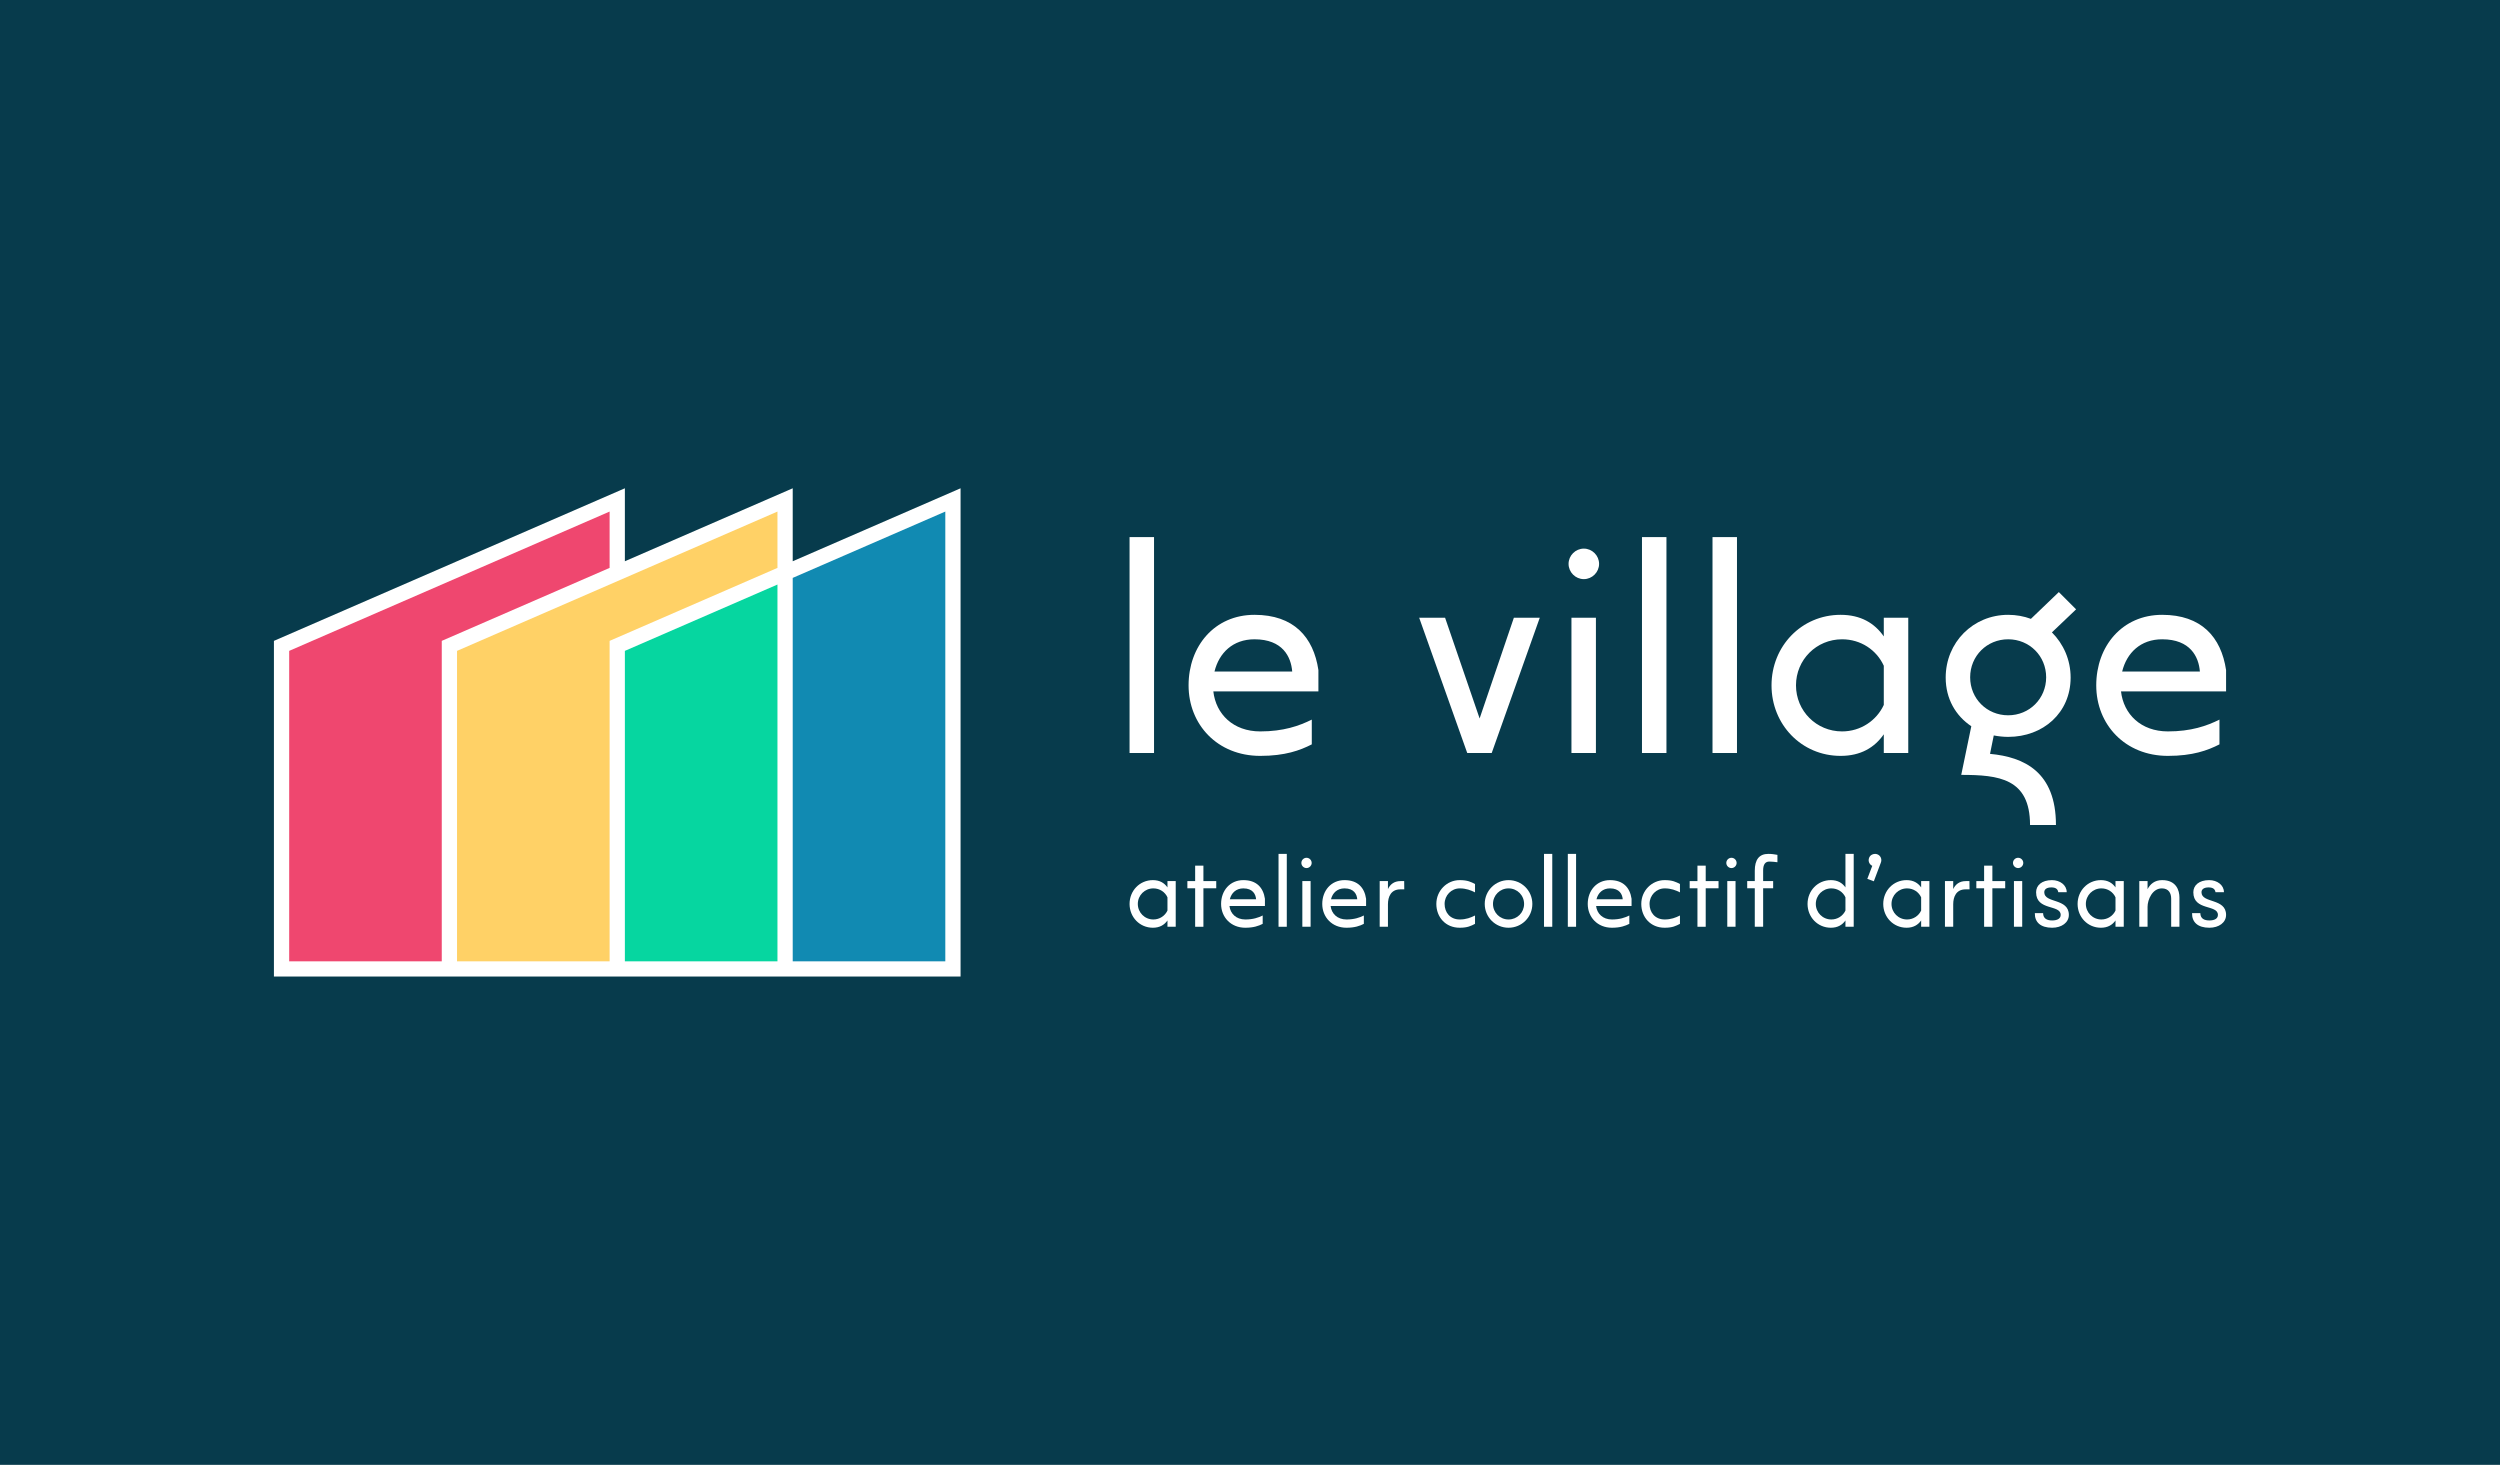
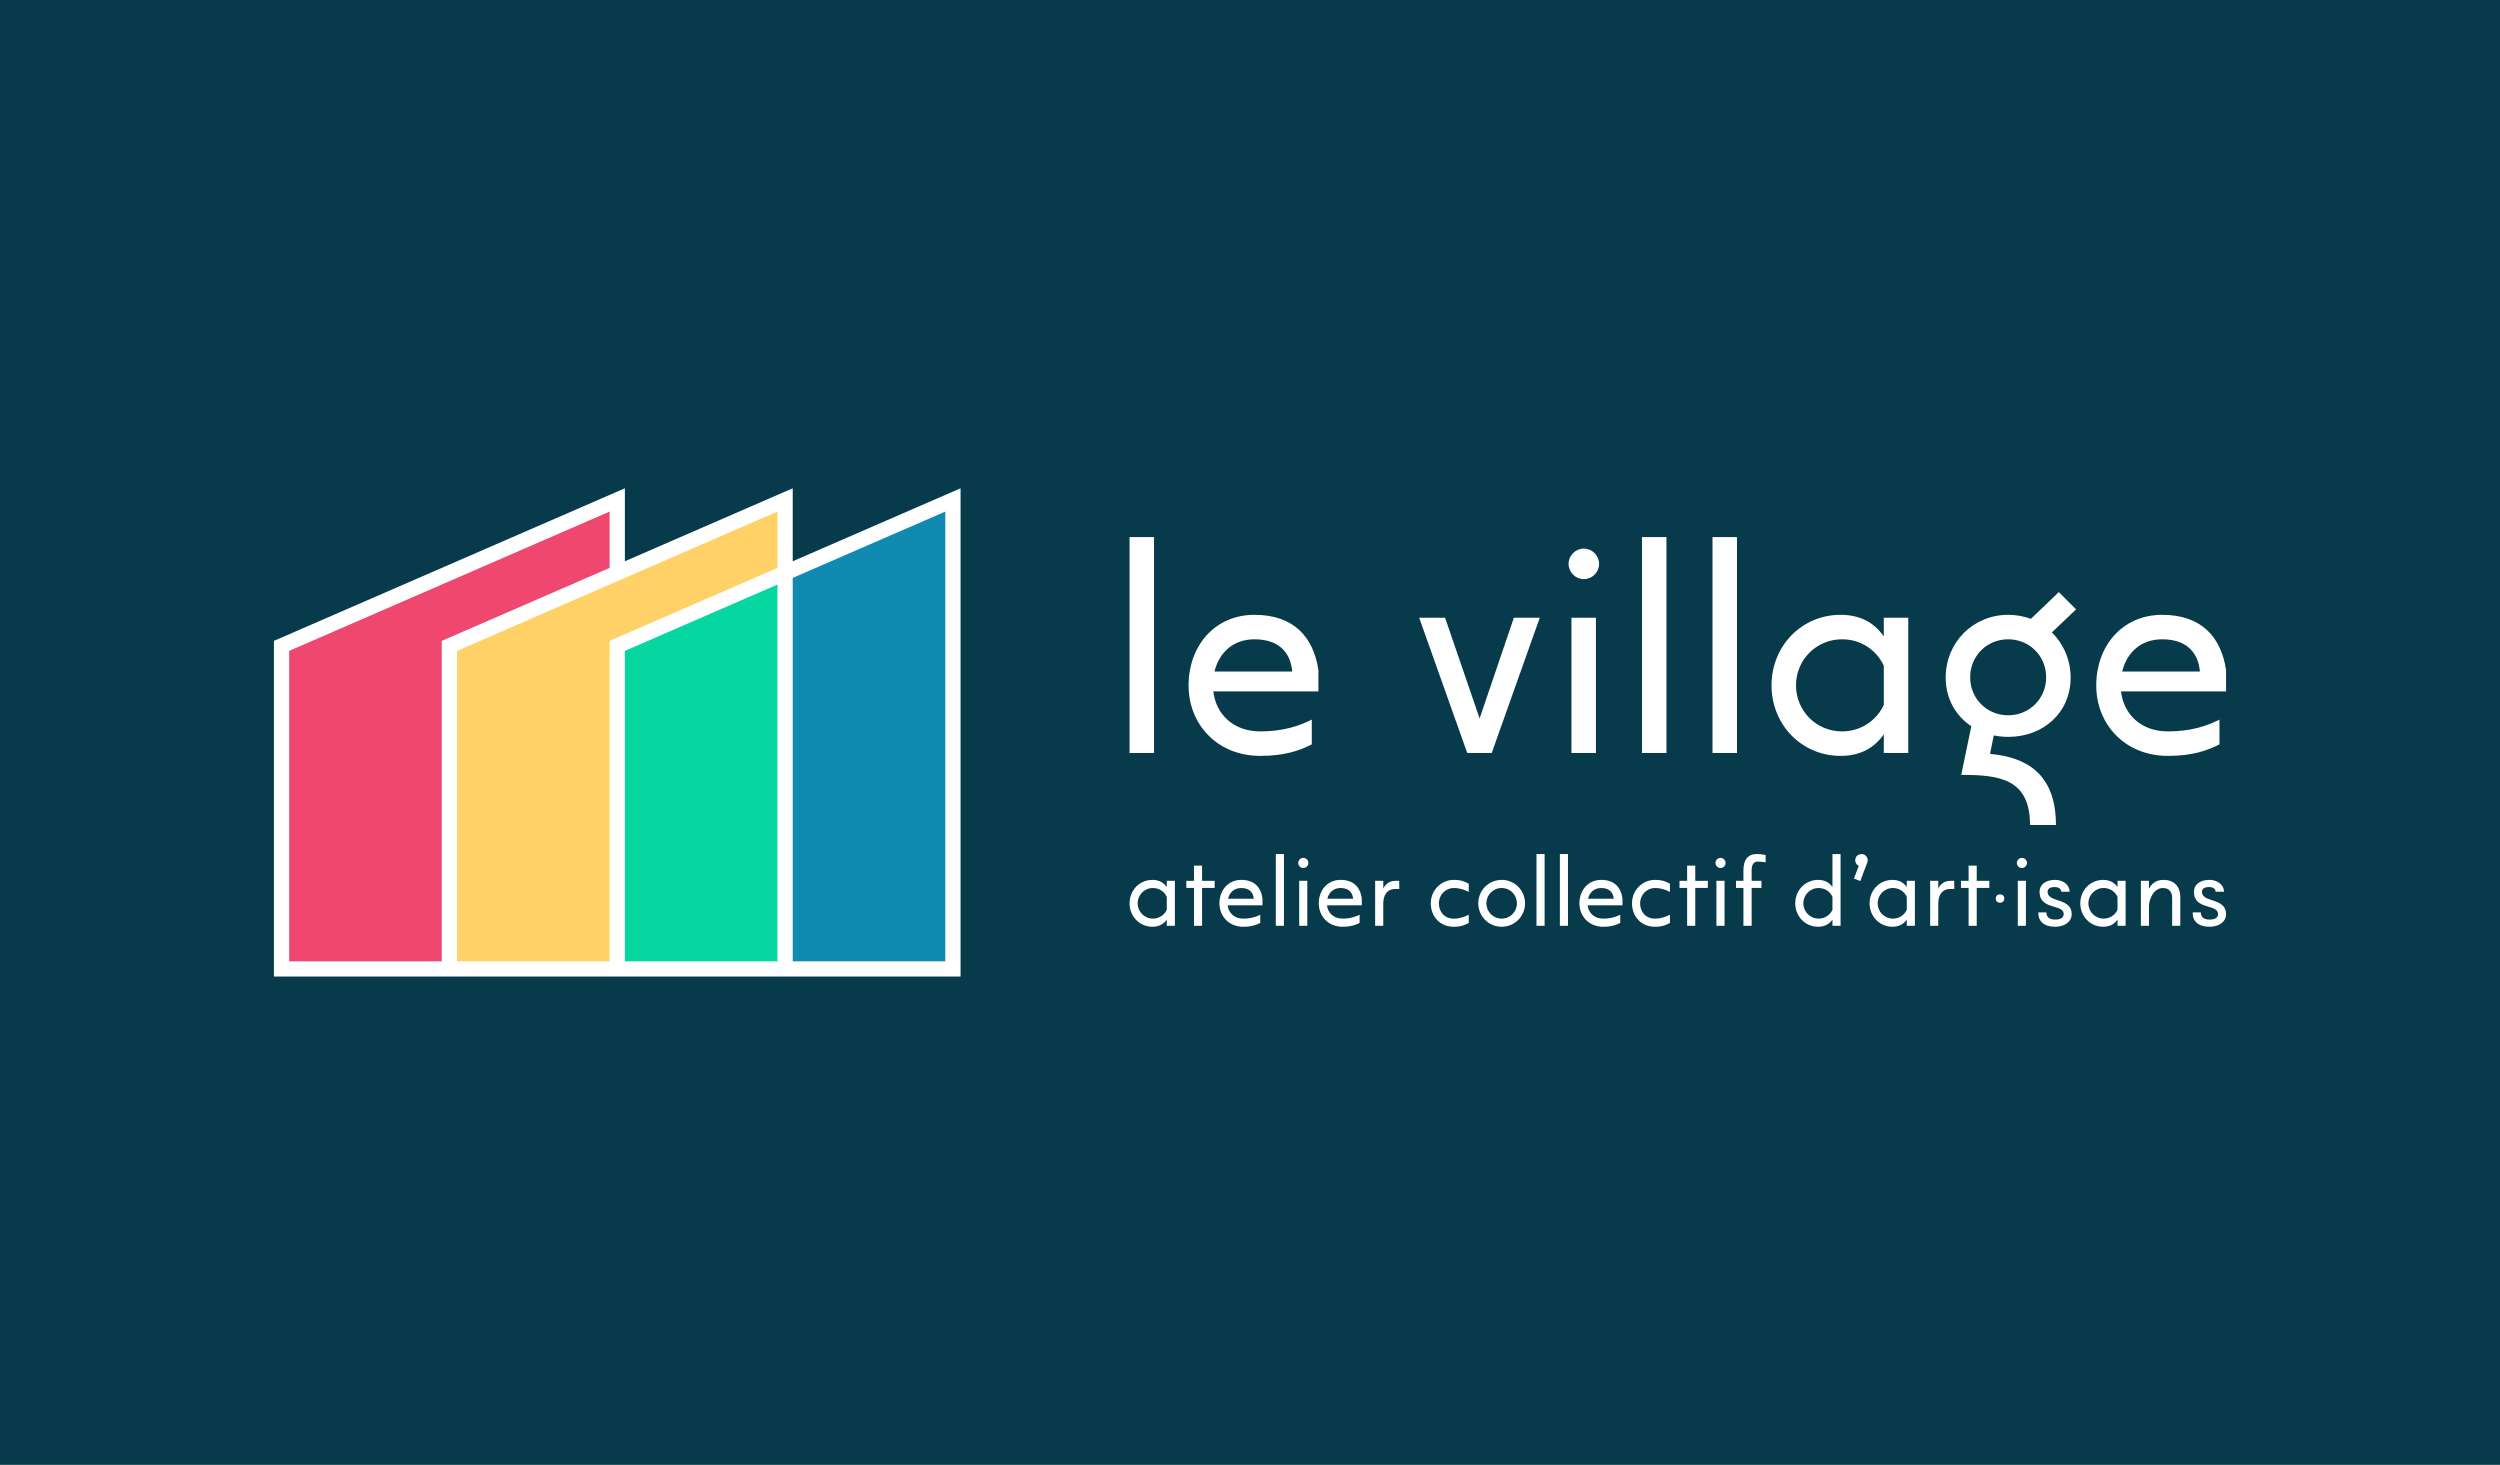
<svg xmlns="http://www.w3.org/2000/svg" width="100%" height="100%" viewBox="0 0 1024 600" version="1.1" xml:space="preserve" style="fill-rule:evenodd;clip-rule:evenodd;stroke-linejoin:round;stroke-miterlimit:2;">
-   <g transform="matrix(1,0,0,1,-308,-520)">
-     <g id="banner" transform="matrix(1,0,0,1,564,564)">
+   <g transform="matrix(1,0,0,1,-768,-980)">
+     <g id="banner-dark" transform="matrix(1,0,0,1,1024,1024)">
      <g id="_1024x600" transform="matrix(2.08634,0,0,1.23343,-300.206,-75.5154)">
        <rect x="21.188" y="25.551" width="490.812" height="486.449" style="fill:rgb(7,59,76);" />
      </g>
      <g transform="matrix(0.78125,0,0,0.78125,-203.177,115.375)">
        <g transform="matrix(1.59692,0,0,1.59692,403.236,-458.966)">
-           <g transform="matrix(0.382843,0,0,0.382843,91.9001,-273.495)">
-             <g transform="matrix(83.3333,0,0,83.3333,-44.8651,1926.18)">
-               <path d="M0.04,-0.235C0.04,-0.099 0.144,0.01 0.28,0.01C0.35,0.01 0.398,-0.019 0.43,-0.065L0.43,0L0.515,0L0.515,-0.47L0.43,-0.47L0.43,-0.405C0.398,-0.451 0.35,-0.48 0.28,-0.48C0.144,-0.48 0.04,-0.371 0.04,-0.235ZM0.285,-0.395C0.35,-0.395 0.405,-0.358 0.43,-0.303L0.43,-0.167C0.405,-0.113 0.35,-0.075 0.285,-0.075C0.196,-0.075 0.125,-0.146 0.125,-0.235C0.125,-0.324 0.196,-0.395 0.285,-0.395Z" style="fill:white;fill-rule:nonzero;" />
-             </g>
-             <g transform="matrix(83.3333,0,0,83.3333,4.71824,1926.18)">
-               <path d="M0.04,-0.47L0.04,-0.396L0.12,-0.396L0.12,0L0.205,0L0.205,-0.396L0.337,-0.396L0.337,-0.47L0.205,-0.47L0.205,-0.629L0.12,-0.629L0.12,-0.47L0.04,-0.47Z" style="fill:white;fill-rule:nonzero;" />
-             </g>
-             <g transform="matrix(83.3333,0,0,83.3333,33.6349,1926.18)">
-               <path d="M0.04,-0.235C0.04,-0.099 0.14,0.01 0.289,0.01C0.375,0.01 0.427,-0.009 0.468,-0.03L0.468,-0.116C0.424,-0.094 0.369,-0.075 0.289,-0.075C0.195,-0.075 0.135,-0.135 0.126,-0.214L0.491,-0.214L0.491,-0.288C0.474,-0.403 0.405,-0.48 0.269,-0.48C0.13,-0.48 0.04,-0.371 0.04,-0.235ZM0.269,-0.395C0.367,-0.395 0.396,-0.334 0.4,-0.283L0.13,-0.283C0.146,-0.348 0.194,-0.395 0.269,-0.395Z" style="fill:white;fill-rule:nonzero;" />
-             </g>
-             <g transform="matrix(83.3333,0,0,83.3333,79.5516,1926.18)">
-               <rect x="0.08" y="-0.75" width="0.085" height="0.75" style="fill:white;fill-rule:nonzero;" />
-             </g>
-             <g transform="matrix(83.3333,0,0,83.3333,99.9682,1926.18)">
-               <path d="M0.08,0L0.165,0L0.165,-0.47L0.08,-0.47L0.08,0ZM0.07,-0.657C0.07,-0.628 0.094,-0.604 0.123,-0.604C0.152,-0.604 0.176,-0.628 0.176,-0.657C0.176,-0.686 0.152,-0.71 0.123,-0.71C0.094,-0.71 0.07,-0.686 0.07,-0.657Z" style="fill:white;fill-rule:nonzero;" />
-             </g>
-             <g transform="matrix(83.3333,0,0,83.3333,120.385,1926.18)">
-               <path d="M0.04,-0.235C0.04,-0.099 0.14,0.01 0.289,0.01C0.375,0.01 0.427,-0.009 0.468,-0.03L0.468,-0.116C0.424,-0.094 0.369,-0.075 0.289,-0.075C0.195,-0.075 0.135,-0.135 0.126,-0.214L0.491,-0.214L0.491,-0.288C0.474,-0.403 0.405,-0.48 0.269,-0.48C0.13,-0.48 0.04,-0.371 0.04,-0.235ZM0.269,-0.395C0.367,-0.395 0.396,-0.334 0.4,-0.283L0.13,-0.283C0.146,-0.348 0.194,-0.395 0.269,-0.395Z" style="fill:white;fill-rule:nonzero;" />
-             </g>
-             <g transform="matrix(83.3333,0,0,83.3333,166.302,1926.18)">
-               <path d="M0.165,0L0.165,-0.232C0.165,-0.307 0.195,-0.385 0.292,-0.385L0.333,-0.385L0.332,-0.47L0.295,-0.47C0.226,-0.47 0.187,-0.434 0.165,-0.388L0.165,-0.47L0.08,-0.47L0.08,0L0.165,0Z" style="fill:white;fill-rule:nonzero;" />
-             </g>
-             <g transform="matrix(83.3333,0,0,83.3333,218.218,1926.18)">
-               <path d="M0.28,0.01C0.362,0.01 0.397,-0.009 0.438,-0.03L0.438,-0.116C0.394,-0.094 0.346,-0.075 0.281,-0.075C0.183,-0.075 0.125,-0.146 0.125,-0.235C0.125,-0.324 0.195,-0.395 0.281,-0.395C0.346,-0.395 0.394,-0.376 0.438,-0.354L0.438,-0.44C0.397,-0.461 0.362,-0.48 0.28,-0.48C0.148,-0.48 0.04,-0.371 0.04,-0.235C0.04,-0.099 0.135,0.01 0.28,0.01Z" style="fill:white;fill-rule:nonzero;" />
-             </g>
-             <g transform="matrix(83.3333,0,0,83.3333,259.718,1926.18)">
-               <path d="M0.04,-0.235C0.04,-0.099 0.149,0.01 0.285,0.01C0.421,0.01 0.53,-0.099 0.53,-0.235C0.53,-0.371 0.421,-0.48 0.285,-0.48C0.149,-0.48 0.04,-0.371 0.04,-0.235ZM0.285,-0.395C0.374,-0.395 0.445,-0.324 0.445,-0.235C0.445,-0.146 0.374,-0.075 0.285,-0.075C0.196,-0.075 0.125,-0.146 0.125,-0.235C0.125,-0.324 0.196,-0.395 0.285,-0.395Z" style="fill:white;fill-rule:nonzero;" />
-             </g>
-             <g transform="matrix(83.3333,0,0,83.3333,307.218,1926.18)">
-               <rect x="0.08" y="-0.75" width="0.085" height="0.75" style="fill:white;fill-rule:nonzero;" />
-             </g>
-             <g transform="matrix(83.3333,0,0,83.3333,327.635,1926.18)">
-               <rect x="0.08" y="-0.75" width="0.085" height="0.75" style="fill:white;fill-rule:nonzero;" />
-             </g>
-             <g transform="matrix(83.3333,0,0,83.3333,348.052,1926.18)">
-               <path d="M0.04,-0.235C0.04,-0.099 0.14,0.01 0.289,0.01C0.375,0.01 0.427,-0.009 0.468,-0.03L0.468,-0.116C0.424,-0.094 0.369,-0.075 0.289,-0.075C0.195,-0.075 0.135,-0.135 0.126,-0.214L0.491,-0.214L0.491,-0.288C0.474,-0.403 0.405,-0.48 0.269,-0.48C0.13,-0.48 0.04,-0.371 0.04,-0.235ZM0.269,-0.395C0.367,-0.395 0.396,-0.334 0.4,-0.283L0.13,-0.283C0.146,-0.348 0.194,-0.395 0.269,-0.395Z" style="fill:white;fill-rule:nonzero;" />
-             </g>
-             <g transform="matrix(83.3333,0,0,83.3333,393.968,1926.18)">
-               <path d="M0.28,0.01C0.362,0.01 0.397,-0.009 0.438,-0.03L0.438,-0.116C0.394,-0.094 0.346,-0.075 0.281,-0.075C0.183,-0.075 0.125,-0.146 0.125,-0.235C0.125,-0.324 0.195,-0.395 0.281,-0.395C0.346,-0.395 0.394,-0.376 0.438,-0.354L0.438,-0.44C0.397,-0.461 0.362,-0.48 0.28,-0.48C0.148,-0.48 0.04,-0.371 0.04,-0.235C0.04,-0.099 0.135,0.01 0.28,0.01Z" style="fill:white;fill-rule:nonzero;" />
-             </g>
-             <g transform="matrix(83.3333,0,0,83.3333,435.468,1926.18)">
-               <path d="M0.04,-0.47L0.04,-0.396L0.12,-0.396L0.12,0L0.205,0L0.205,-0.396L0.337,-0.396L0.337,-0.47L0.205,-0.47L0.205,-0.629L0.12,-0.629L0.12,-0.47L0.04,-0.47Z" style="fill:white;fill-rule:nonzero;" />
-             </g>
-             <g transform="matrix(83.3333,0,0,83.3333,464.385,1926.18)">
-               <path d="M0.08,0L0.165,0L0.165,-0.47L0.08,-0.47L0.08,0ZM0.07,-0.657C0.07,-0.628 0.094,-0.604 0.123,-0.604C0.152,-0.604 0.176,-0.628 0.176,-0.657C0.176,-0.686 0.152,-0.71 0.123,-0.71C0.094,-0.71 0.07,-0.686 0.07,-0.657Z" style="fill:white;fill-rule:nonzero;" />
-             </g>
-             <g transform="matrix(83.3333,0,0,83.3333,484.802,1926.18)">
-               <path d="M0.04,-0.47L0.04,-0.396L0.118,-0.396L0.118,0L0.204,0L0.204,-0.396L0.307,-0.396L0.307,-0.47L0.204,-0.47L0.204,-0.58C0.204,-0.64 0.225,-0.671 0.268,-0.671C0.298,-0.671 0.324,-0.667 0.351,-0.664L0.351,-0.74C0.324,-0.745 0.294,-0.75 0.257,-0.75C0.164,-0.75 0.118,-0.692 0.118,-0.576L0.118,-0.47L0.04,-0.47Z" style="fill:white;fill-rule:nonzero;" />
-             </g>
-             <g transform="matrix(83.3333,0,0,83.3333,536.552,1926.18)">
-               <path d="M0.04,-0.235C0.04,-0.099 0.144,0.01 0.28,0.01C0.35,0.01 0.398,-0.019 0.43,-0.065L0.43,0L0.515,0L0.515,-0.75L0.43,-0.75L0.43,-0.405C0.398,-0.451 0.35,-0.48 0.28,-0.48C0.144,-0.48 0.04,-0.371 0.04,-0.235ZM0.285,-0.395C0.35,-0.395 0.405,-0.358 0.43,-0.303L0.43,-0.167C0.405,-0.113 0.35,-0.075 0.285,-0.075C0.196,-0.075 0.125,-0.146 0.125,-0.235C0.125,-0.324 0.196,-0.395 0.285,-0.395Z" style="fill:white;fill-rule:nonzero;" />
-             </g>
-             <g transform="matrix(83.3333,0,0,83.3333,586.135,1926.18)">
-               <path d="M0.06,-0.493L0.127,-0.468L0.199,-0.659C0.199,-0.66 0.2,-0.661 0.2,-0.662C0.213,-0.696 0.196,-0.734 0.162,-0.746C0.154,-0.749 0.147,-0.75 0.139,-0.75C0.112,-0.75 0.087,-0.734 0.078,-0.708C0.066,-0.676 0.081,-0.641 0.111,-0.627L0.06,-0.493Z" style="fill:white;fill-rule:nonzero;" />
-             </g>
-             <g transform="matrix(83.3333,0,0,83.3333,601.468,1926.18)">
-               <path d="M0.04,-0.235C0.04,-0.099 0.144,0.01 0.28,0.01C0.35,0.01 0.398,-0.019 0.43,-0.065L0.43,0L0.515,0L0.515,-0.47L0.43,-0.47L0.43,-0.405C0.398,-0.451 0.35,-0.48 0.28,-0.48C0.144,-0.48 0.04,-0.371 0.04,-0.235ZM0.285,-0.395C0.35,-0.395 0.405,-0.358 0.43,-0.303L0.43,-0.167C0.405,-0.113 0.35,-0.075 0.285,-0.075C0.196,-0.075 0.125,-0.146 0.125,-0.235C0.125,-0.324 0.196,-0.395 0.285,-0.395Z" style="fill:white;fill-rule:nonzero;" />
-             </g>
-             <g transform="matrix(83.3333,0,0,83.3333,651.052,1926.18)">
-               <path d="M0.165,0L0.165,-0.232C0.165,-0.307 0.195,-0.385 0.292,-0.385L0.333,-0.385L0.332,-0.47L0.295,-0.47C0.226,-0.47 0.187,-0.434 0.165,-0.388L0.165,-0.47L0.08,-0.47L0.08,0L0.165,0Z" style="fill:white;fill-rule:nonzero;" />
-             </g>
-             <g transform="matrix(83.3333,0,0,83.3333,681.302,1926.18)">
-               <path d="M0.04,-0.47L0.04,-0.396L0.12,-0.396L0.12,0L0.205,0L0.205,-0.396L0.337,-0.396L0.337,-0.47L0.205,-0.47L0.205,-0.629L0.12,-0.629L0.12,-0.47L0.04,-0.47Z" style="fill:white;fill-rule:nonzero;" />
-             </g>
-             <g transform="matrix(83.3333,0,0,83.3333,710.218,1926.18)">
-               <path d="M0.08,0L0.165,0L0.165,-0.47L0.08,-0.47L0.08,0ZM0.07,-0.657C0.07,-0.628 0.094,-0.604 0.123,-0.604C0.152,-0.604 0.176,-0.628 0.176,-0.657C0.176,-0.686 0.152,-0.71 0.123,-0.71C0.094,-0.71 0.07,-0.686 0.07,-0.657Z" style="fill:white;fill-rule:nonzero;" />
-             </g>
-             <g transform="matrix(83.3333,0,0,83.3333,730.635,1926.18)">
-               <path d="M0.228,0.01C0.326,0.01 0.4,-0.043 0.4,-0.122C0.4,-0.297 0.147,-0.239 0.147,-0.355C0.147,-0.385 0.171,-0.405 0.22,-0.405C0.262,-0.405 0.286,-0.39 0.291,-0.356L0.378,-0.356C0.378,-0.429 0.309,-0.48 0.226,-0.48C0.121,-0.48 0.063,-0.426 0.063,-0.355C0.063,-0.162 0.316,-0.232 0.316,-0.122C0.316,-0.087 0.286,-0.065 0.228,-0.065C0.175,-0.065 0.136,-0.084 0.135,-0.14L0.05,-0.14C0.048,-0.047 0.109,0.01 0.228,0.01Z" style="fill:white;fill-rule:nonzero;" />
-             </g>
-             <g transform="matrix(83.3333,0,0,83.3333,768.135,1926.18)">
-               <path d="M0.04,-0.235C0.04,-0.099 0.144,0.01 0.28,0.01C0.35,0.01 0.398,-0.019 0.43,-0.065L0.43,0L0.515,0L0.515,-0.47L0.43,-0.47L0.43,-0.405C0.398,-0.451 0.35,-0.48 0.28,-0.48C0.144,-0.48 0.04,-0.371 0.04,-0.235ZM0.285,-0.395C0.35,-0.395 0.405,-0.358 0.43,-0.303L0.43,-0.167C0.405,-0.113 0.35,-0.075 0.285,-0.075C0.196,-0.075 0.125,-0.146 0.125,-0.235C0.125,-0.324 0.196,-0.395 0.285,-0.395Z" style="fill:white;fill-rule:nonzero;" />
-             </g>
-             <g transform="matrix(83.3333,0,0,83.3333,817.718,1926.18)">
-               <path d="M0.165,0L0.165,-0.205C0.165,-0.28 0.215,-0.395 0.312,-0.395C0.381,-0.395 0.408,-0.347 0.408,-0.289L0.408,0L0.493,0L0.493,-0.302C0.493,-0.372 0.462,-0.48 0.315,-0.48C0.238,-0.48 0.192,-0.439 0.165,-0.387L0.165,-0.47L0.08,-0.47L0.08,0L0.165,0Z" style="fill:white;fill-rule:nonzero;" />
-             </g>
-             <g transform="matrix(83.3333,0,0,83.3333,865.468,1926.18)">
-               <path d="M0.228,0.01C0.326,0.01 0.4,-0.043 0.4,-0.122C0.4,-0.297 0.147,-0.239 0.147,-0.355C0.147,-0.385 0.171,-0.405 0.22,-0.405C0.262,-0.405 0.286,-0.39 0.291,-0.356L0.378,-0.356C0.378,-0.429 0.309,-0.48 0.226,-0.48C0.121,-0.48 0.063,-0.426 0.063,-0.355C0.063,-0.162 0.316,-0.232 0.316,-0.122C0.316,-0.087 0.286,-0.065 0.228,-0.065C0.175,-0.065 0.136,-0.084 0.135,-0.14L0.05,-0.14C0.048,-0.047 0.109,0.01 0.228,0.01Z" style="fill:white;fill-rule:nonzero;" />
-             </g>
+           <g transform="matrix(0.383756,0,0,0.384825,91.5055,-277.627)">
+             <path d="M-40.405,1906.99C-40.405,1918.1 -31.916,1926.99 -20.814,1926.99C-15.101,1926.99 -11.183,1924.62 -8.57,1920.87L-8.57,1926.18L-1.632,1926.18L-1.632,1887.81L-8.57,1887.81L-8.57,1893.12C-11.183,1889.36 -15.101,1887 -20.814,1887C-31.916,1887 -40.405,1895.89 -40.405,1906.99ZM-20.406,1893.93C-15.101,1893.93 -10.611,1896.95 -8.57,1901.44L-8.57,1912.54C-10.611,1916.95 -15.101,1920.05 -20.406,1920.05C-27.671,1920.05 -33.466,1914.26 -33.466,1906.99C-33.466,1899.73 -27.671,1893.93 -20.406,1893.93Z" style="fill:white;fill-rule:nonzero;" />
+             <path d="M8.163,1887.81L8.163,1893.85L14.693,1893.85L14.693,1926.18L21.631,1926.18L21.631,1893.85L32.406,1893.85L32.406,1887.81L21.631,1887.81L21.631,1874.83L14.693,1874.83L14.693,1887.81L8.163,1887.81Z" style="fill:white;fill-rule:nonzero;" />
+             <path d="M36.487,1906.99C36.487,1918.1 44.65,1926.99 56.812,1926.99C63.832,1926.99 68.076,1925.44 71.423,1923.73L71.423,1916.71C67.832,1918.5 63.342,1920.05 56.812,1920.05C49.139,1920.05 44.242,1915.16 43.507,1908.71L73.301,1908.71L73.301,1902.67C71.913,1893.28 66.281,1887 55.18,1887C43.834,1887 36.487,1895.89 36.487,1906.99ZM55.18,1893.93C63.179,1893.93 65.546,1898.91 65.873,1903.08L43.834,1903.08C45.14,1897.77 49.058,1893.93 55.18,1893.93Z" style="fill:white;fill-rule:nonzero;" />
+             <rect x="84.728" y="1864.96" width="6.938" height="61.22" style="fill:white;fill-rule:nonzero;" />
+             <path d="M104.727,1926.18L111.665,1926.18L111.665,1887.81L104.727,1887.81L104.727,1926.18ZM103.91,1872.55C103.91,1874.91 105.869,1876.87 108.237,1876.87C110.604,1876.87 112.563,1874.91 112.563,1872.55C112.563,1870.18 110.604,1868.22 108.237,1868.22C105.869,1868.22 103.91,1870.18 103.91,1872.55Z" style="fill:white;fill-rule:nonzero;" />
+             <path d="M121.46,1906.99C121.46,1918.1 129.623,1926.99 141.785,1926.99C148.805,1926.99 153.049,1925.44 156.396,1923.73L156.396,1916.71C152.804,1918.5 148.315,1920.05 141.785,1920.05C134.112,1920.05 129.214,1915.16 128.48,1908.71L158.273,1908.71L158.273,1902.67C156.886,1893.28 151.254,1887 140.152,1887C128.806,1887 121.46,1895.89 121.46,1906.99ZM140.152,1893.93C148.152,1893.93 150.519,1898.91 150.845,1903.08L128.806,1903.08C130.112,1897.77 134.03,1893.93 140.152,1893.93Z" style="fill:white;fill-rule:nonzero;" />
+             <path d="M176.639,1926.18L176.639,1907.24C176.639,1901.12 179.088,1894.75 187.006,1894.75L190.352,1894.75L190.271,1887.81L187.251,1887.81C181.618,1887.81 178.435,1890.75 176.639,1894.51L176.639,1887.81L169.701,1887.81L169.701,1926.18L176.639,1926.18Z" style="fill:white;fill-rule:nonzero;" />
+             <path d="M236.879,1926.99C243.573,1926.99 246.43,1925.44 249.776,1923.73L249.776,1916.71C246.185,1918.5 242.267,1920.05 236.961,1920.05C228.962,1920.05 224.227,1914.26 224.227,1906.99C224.227,1899.73 229.941,1893.93 236.961,1893.93C242.267,1893.93 246.185,1895.48 249.776,1897.28L249.776,1890.26C246.43,1888.55 243.573,1887 236.879,1887C226.105,1887 217.289,1895.89 217.289,1906.99C217.289,1918.1 225.044,1926.99 236.879,1926.99Z" style="fill:white;fill-rule:nonzero;" />
+             <path d="M257.939,1906.99C257.939,1918.1 266.836,1926.99 277.937,1926.99C289.038,1926.99 297.936,1918.1 297.936,1906.99C297.936,1895.89 289.038,1887 277.937,1887C266.836,1887 257.939,1895.89 257.939,1906.99ZM277.937,1893.93C285.202,1893.93 290.998,1899.73 290.998,1906.99C290.998,1914.26 285.202,1920.05 277.937,1920.05C270.673,1920.05 264.877,1914.26 264.877,1906.99C264.877,1899.73 270.673,1893.93 277.937,1893.93Z" style="fill:white;fill-rule:nonzero;" />
+             <rect x="307.731" y="1864.96" width="6.938" height="61.22" style="fill:white;fill-rule:nonzero;" />
+             <rect x="327.729" y="1864.96" width="6.938" height="61.22" style="fill:white;fill-rule:nonzero;" />
+             <path d="M344.463,1906.99C344.463,1918.1 352.625,1926.99 364.788,1926.99C371.807,1926.99 376.052,1925.44 379.399,1923.73L379.399,1916.71C375.807,1918.5 371.318,1920.05 364.788,1920.05C357.115,1920.05 352.217,1915.16 351.482,1908.71L381.276,1908.71L381.276,1902.67C379.888,1893.28 374.256,1887 363.155,1887C351.809,1887 344.463,1895.89 344.463,1906.99ZM363.155,1893.93C371.154,1893.93 373.522,1898.91 373.848,1903.08L351.809,1903.08C353.115,1897.77 357.033,1893.93 363.155,1893.93Z" style="fill:white;fill-rule:nonzero;" />
+             <path d="M409.029,1926.99C415.722,1926.99 418.579,1925.44 421.926,1923.73L421.926,1916.71C418.334,1918.5 414.416,1920.05 409.111,1920.05C401.111,1920.05 396.377,1914.26 396.377,1906.99C396.377,1899.73 402.091,1893.93 409.111,1893.93C414.416,1893.93 418.334,1895.48 421.926,1897.28L421.926,1890.26C418.579,1888.55 415.722,1887 409.029,1887C398.254,1887 389.439,1895.89 389.439,1906.99C389.439,1918.1 397.193,1926.99 409.029,1926.99Z" style="fill:white;fill-rule:nonzero;" />
+             <path d="M430.088,1887.81L430.088,1893.85L436.619,1893.85L436.619,1926.18L443.557,1926.18L443.557,1893.85L454.331,1893.85L454.331,1887.81L443.557,1887.81L443.557,1874.83L436.619,1874.83L436.619,1887.81L430.088,1887.81Z" style="fill:white;fill-rule:nonzero;" />
+             <path d="M461.678,1926.18L468.616,1926.18L468.616,1887.81L461.678,1887.81L461.678,1926.18ZM460.862,1872.55C460.862,1874.91 462.821,1876.87 465.188,1876.87C467.555,1876.87 469.514,1874.91 469.514,1872.55C469.514,1870.18 467.555,1868.22 465.188,1868.22C462.821,1868.22 460.862,1870.18 460.862,1872.55Z" style="fill:white;fill-rule:nonzero;" />
+             <path d="M478.411,1887.81L478.411,1893.85L484.778,1893.85L484.778,1926.18L491.798,1926.18L491.798,1893.85L500.205,1893.85L500.205,1887.81L491.798,1887.81L491.798,1878.83C491.798,1873.93 493.512,1871.4 497.022,1871.4C499.471,1871.4 501.593,1871.73 503.797,1871.98L503.797,1865.77C501.593,1865.36 499.144,1864.96 496.124,1864.96C488.533,1864.96 484.778,1869.69 484.778,1879.16L484.778,1887.81L478.411,1887.81Z" style="fill:white;fill-rule:nonzero;" />
+             <path d="M529.101,1906.99C529.101,1918.1 537.59,1926.99 548.691,1926.99C554.405,1926.99 558.323,1924.62 560.935,1920.87L560.935,1926.18L567.873,1926.18L567.873,1864.96L560.935,1864.96L560.935,1893.12C558.323,1889.36 554.405,1887 548.691,1887C537.59,1887 529.101,1895.89 529.101,1906.99ZM549.099,1893.93C554.405,1893.93 558.895,1896.95 560.935,1901.44L560.935,1912.54C558.895,1916.95 554.405,1920.05 549.099,1920.05C541.835,1920.05 536.039,1914.26 536.039,1906.99C536.039,1899.73 541.835,1893.93 549.099,1893.93Z" style="fill:white;fill-rule:nonzero;" />
+             <path d="M579.301,1885.93L584.77,1887.98L590.647,1872.38C590.647,1872.3 590.729,1872.22 590.729,1872.14C591.79,1869.36 590.402,1866.26 587.627,1865.28C586.974,1865.04 586.403,1864.96 585.75,1864.96C583.546,1864.96 581.505,1866.26 580.77,1868.38C579.791,1871 581.015,1873.85 583.464,1875L579.301,1885.93Z" style="fill:white;fill-rule:nonzero;" />
+             <path d="M592.688,1906.99C592.688,1918.1 601.177,1926.99 612.278,1926.99C617.992,1926.99 621.91,1924.62 624.522,1920.87L624.522,1926.18L631.46,1926.18L631.46,1887.81L624.522,1887.81L624.522,1893.12C621.91,1889.36 617.992,1887 612.278,1887C601.177,1887 592.688,1895.89 592.688,1906.99ZM612.686,1893.93C617.992,1893.93 622.481,1896.95 624.522,1901.44L624.522,1912.54C622.481,1916.95 617.992,1920.05 612.686,1920.05C605.421,1920.05 599.626,1914.26 599.626,1906.99C599.626,1899.73 605.421,1893.93 612.686,1893.93Z" style="fill:white;fill-rule:nonzero;" />
+             <path d="M651.459,1926.18L651.459,1907.24C651.459,1901.12 653.907,1894.75 661.825,1894.75L665.172,1894.75L665.09,1887.81L662.07,1887.81C656.438,1887.81 653.254,1890.75 651.459,1894.51L651.459,1887.81L644.52,1887.81L644.52,1926.18L651.459,1926.18Z" style="fill:white;fill-rule:nonzero;" />
+             <path d="M670.886,1887.81L670.886,1893.85L677.416,1893.85L677.416,1926.18L684.354,1926.18L684.354,1893.85L695.129,1893.85L695.129,1887.81L684.354,1887.81L684.354,1874.83L677.416,1874.83L677.416,1887.81L670.886,1887.81Z" style="fill:white;fill-rule:nonzero;" />
+             <path d="M700.632,1902.93C700.632,1901.91 700.935,1901.06 701.541,1900.38C702.147,1899.7 703.055,1899.36 704.267,1899.36C705.479,1899.36 706.398,1899.7 707.025,1900.38C707.652,1901.06 707.966,1901.91 707.966,1902.93C707.966,1903.93 707.652,1904.77 707.025,1905.43C706.398,1906.1 705.479,1906.44 704.267,1906.44C703.055,1906.44 702.147,1906.1 701.541,1905.43C700.935,1904.77 700.632,1903.93 700.632,1902.93Z" style="fill:white;fill-rule:nonzero;" />
+             <path d="M719.502,1926.18L726.44,1926.18L726.44,1887.81L719.502,1887.81L719.502,1926.18ZM718.685,1872.55C718.685,1874.91 720.644,1876.87 723.012,1876.87C725.379,1876.87 727.338,1874.91 727.338,1872.55C727.338,1870.18 725.379,1868.22 723.012,1868.22C720.644,1868.22 718.685,1870.18 718.685,1872.55Z" style="fill:white;fill-rule:nonzero;" />
+             <path d="M751.581,1926.99C759.58,1926.99 765.62,1922.67 765.62,1916.22C765.62,1901.93 744.969,1906.67 744.969,1897.2C744.969,1894.75 746.928,1893.12 750.928,1893.12C754.356,1893.12 756.315,1894.34 756.723,1897.12L763.825,1897.12C763.825,1891.16 758.192,1887 751.418,1887C742.847,1887 738.112,1891.4 738.112,1897.2C738.112,1912.95 758.764,1907.24 758.764,1916.22C758.764,1919.07 756.315,1920.87 751.581,1920.87C747.255,1920.87 744.071,1919.32 743.99,1914.75L737.051,1914.75C736.888,1922.34 741.867,1926.99 751.581,1926.99Z" style="fill:white;fill-rule:nonzero;" />
+             <path d="M772.967,1906.99C772.967,1918.1 781.456,1926.99 792.557,1926.99C798.271,1926.99 802.189,1924.62 804.801,1920.87L804.801,1926.18L811.739,1926.18L811.739,1887.81L804.801,1887.81L804.801,1893.12C802.189,1889.36 798.271,1887 792.557,1887C781.456,1887 772.967,1895.89 772.967,1906.99ZM792.965,1893.93C798.271,1893.93 802.76,1896.95 804.801,1901.44L804.801,1912.54C802.76,1916.95 798.271,1920.05 792.965,1920.05C785.7,1920.05 779.905,1914.26 779.905,1906.99C779.905,1899.73 785.7,1893.93 792.965,1893.93Z" style="fill:white;fill-rule:nonzero;" />
+             <path d="M831.738,1926.18L831.738,1909.44C831.738,1903.32 835.819,1893.93 843.737,1893.93C849.369,1893.93 851.573,1897.85 851.573,1902.59L851.573,1926.18L858.511,1926.18L858.511,1901.53C858.511,1895.81 855.981,1887 843.982,1887C837.696,1887 833.942,1890.34 831.738,1894.59L831.738,1887.81L824.799,1887.81L824.799,1926.18L831.738,1926.18Z" style="fill:white;fill-rule:nonzero;" />
+             <path d="M883.652,1926.99C891.651,1926.99 897.692,1922.67 897.692,1916.22C897.692,1901.93 877.04,1906.67 877.04,1897.2C877.04,1894.75 878.999,1893.12 882.999,1893.12C886.427,1893.12 888.386,1894.34 888.794,1897.12L895.896,1897.12C895.896,1891.16 890.264,1887 883.489,1887C874.918,1887 870.184,1891.4 870.184,1897.2C870.184,1912.95 890.835,1907.24 890.835,1916.22C890.835,1919.07 888.386,1920.87 883.652,1920.87C879.326,1920.87 876.142,1919.32 876.061,1914.75L869.122,1914.75C868.959,1922.34 873.938,1926.99 883.652,1926.99Z" style="fill:white;fill-rule:nonzero;" />
          </g>
          <g transform="matrix(1.89026,0,0,1.89026,-553.799,-1785.82)">
            <g transform="matrix(50,0,0,50,329.181,1160)">
              <rect x="0.08" y="-0.75" width="0.085" height="0.75" style="fill:white;fill-rule:nonzero;" />
            </g>
            <g transform="matrix(50,0,0,50,341.431,1160)">
              <path d="M0.04,-0.235C0.04,-0.099 0.14,0.01 0.289,0.01C0.375,0.01 0.427,-0.009 0.468,-0.03L0.468,-0.116C0.424,-0.094 0.369,-0.075 0.289,-0.075C0.195,-0.075 0.135,-0.135 0.126,-0.214L0.491,-0.214L0.491,-0.288C0.474,-0.403 0.405,-0.48 0.269,-0.48C0.13,-0.48 0.04,-0.371 0.04,-0.235ZM0.269,-0.395C0.367,-0.395 0.396,-0.334 0.4,-0.283L0.13,-0.283C0.146,-0.348 0.194,-0.395 0.269,-0.395Z" style="fill:white;fill-rule:nonzero;" />
            </g>
            <g transform="matrix(50,0,0,50,381.981,1160)">
-               <path d="M0.03,-0.47L0.197,0L0.282,0L0.449,-0.47L0.359,-0.47L0.24,-0.12L0.12,-0.47L0.03,-0.47Z" style="fill:white;fill-rule:nonzero;" />
+               <path d="M0.03,-0.47L0.197,-0L0.282,-0L0.449,-0.47L0.359,-0.47L0.24,-0.12L0.12,-0.47L0.03,-0.47Z" style="fill:white;fill-rule:nonzero;" />
            </g>
            <g transform="matrix(50,0,0,50,405.931,1160)">
-               <path d="M0.08,0L0.165,0L0.165,-0.47L0.08,-0.47L0.08,0ZM0.07,-0.657C0.07,-0.628 0.094,-0.604 0.123,-0.604C0.152,-0.604 0.176,-0.628 0.176,-0.657C0.176,-0.686 0.152,-0.71 0.123,-0.71C0.094,-0.71 0.07,-0.686 0.07,-0.657Z" style="fill:white;fill-rule:nonzero;" />
+               <path d="M0.08,-0L0.165,-0L0.165,-0.47L0.08,-0.47L0.08,-0ZM0.07,-0.657C0.07,-0.628 0.094,-0.604 0.123,-0.604C0.152,-0.604 0.176,-0.628 0.176,-0.657C0.176,-0.686 0.152,-0.71 0.123,-0.71C0.094,-0.71 0.07,-0.686 0.07,-0.657Z" style="fill:white;fill-rule:nonzero;" />
            </g>
            <g transform="matrix(50,0,0,50,418.181,1160)">
              <rect x="0.08" y="-0.75" width="0.085" height="0.75" style="fill:white;fill-rule:nonzero;" />
            </g>
            <g transform="matrix(50,0,0,50,430.431,1160)">
              <rect x="0.08" y="-0.75" width="0.085" height="0.75" style="fill:white;fill-rule:nonzero;" />
            </g>
            <g transform="matrix(50,0,0,50,442.681,1160)">
-               <path d="M0.04,-0.235C0.04,-0.099 0.144,0.01 0.28,0.01C0.35,0.01 0.398,-0.019 0.43,-0.065L0.43,0L0.515,0L0.515,-0.47L0.43,-0.47L0.43,-0.405C0.398,-0.451 0.35,-0.48 0.28,-0.48C0.144,-0.48 0.04,-0.371 0.04,-0.235ZM0.285,-0.395C0.35,-0.395 0.405,-0.358 0.43,-0.303L0.43,-0.167C0.405,-0.113 0.35,-0.075 0.285,-0.075C0.196,-0.075 0.125,-0.146 0.125,-0.235C0.125,-0.324 0.196,-0.395 0.285,-0.395Z" style="fill:white;fill-rule:nonzero;" />
+               <path d="M0.04,-0.235C0.04,-0.099 0.144,0.01 0.28,0.01C0.35,0.01 0.398,-0.019 0.43,-0.065L0.43,-0L0.515,-0L0.515,-0.47L0.43,-0.47L0.43,-0.405C0.398,-0.451 0.35,-0.48 0.28,-0.48C0.144,-0.48 0.04,-0.371 0.04,-0.235ZM0.285,-0.395C0.35,-0.395 0.405,-0.358 0.43,-0.303L0.43,-0.167C0.405,-0.113 0.35,-0.075 0.285,-0.075C0.196,-0.075 0.125,-0.146 0.125,-0.235C0.125,-0.324 0.196,-0.395 0.285,-0.395Z" style="fill:white;fill-rule:nonzero;" />
            </g>
            <g transform="matrix(50,0,0,50,472.431,1160)">
              <path d="M0.139,-0.093L0.104,0.076C0.234,0.076 0.343,0.088 0.343,0.25L0.433,0.25C0.433,0.066 0.323,0.014 0.204,0.003L0.217,-0.061C0.233,-0.058 0.25,-0.056 0.267,-0.056C0.389,-0.056 0.484,-0.14 0.484,-0.262C0.484,-0.324 0.459,-0.379 0.419,-0.419L0.503,-0.499L0.443,-0.559L0.346,-0.466C0.322,-0.475 0.295,-0.48 0.267,-0.48C0.145,-0.48 0.05,-0.384 0.05,-0.262C0.05,-0.188 0.085,-0.129 0.139,-0.093ZM0.135,-0.263C0.135,-0.337 0.193,-0.395 0.267,-0.395C0.341,-0.395 0.399,-0.337 0.399,-0.263C0.399,-0.189 0.341,-0.131 0.267,-0.131C0.193,-0.131 0.135,-0.189 0.135,-0.263Z" style="fill:white;fill-rule:nonzero;" />
            </g>
            <g transform="matrix(50,0,0,50,499.081,1160)">
              <path d="M0.04,-0.235C0.04,-0.099 0.14,0.01 0.289,0.01C0.375,0.01 0.427,-0.009 0.468,-0.03L0.468,-0.116C0.424,-0.094 0.369,-0.075 0.289,-0.075C0.195,-0.075 0.135,-0.135 0.126,-0.214L0.491,-0.214L0.491,-0.288C0.474,-0.403 0.405,-0.48 0.269,-0.48C0.13,-0.48 0.04,-0.371 0.04,-0.235ZM0.269,-0.395C0.367,-0.395 0.396,-0.334 0.4,-0.283L0.13,-0.283C0.146,-0.348 0.194,-0.395 0.269,-0.395Z" style="fill:white;fill-rule:nonzero;" />
            </g>
          </g>
        </g>
        <g>
          <g transform="matrix(1,0,0,1,0,-4)">
-             <path d="M348,94.261L436,56L436,312L348,312C348,312 76,312 76,312L76,136L260,56L260,94.261L348,56L348,94.261Z" style="fill:white;" />
+             <path d="M348,94.261L436,56L436,312L76,312L76,136L260,56L260,94.261L348,56L348,94.261Z" style="fill:white;" />
          </g>
          <g transform="matrix(1,0,0,1,0,-4)">
            <path d="M260,141.245L260,304L340,304L340,106.463C313.333,118.057 286.667,129.651 260,141.245Z" style="fill:rgb(6,214,160);" />
          </g>
          <g transform="matrix(1,0,0,1,0,-4)">
            <path d="M348,102.984L428,68.202L428,304L348,304L348,102.984Z" style="fill:rgb(17,138,178);" />
          </g>
          <g transform="matrix(1,0,0,1,0,-4)">
            <path d="M340,97.739L252,136L252,304L172,304L172,141.245C228,116.897 284,92.55 340,68.202L340,97.739Z" style="fill:rgb(255,209,102);" />
          </g>
          <g transform="matrix(1,0,0,1,0,-4)">
            <path d="M252,97.739L164,136L164,304L84,304L84,141.245C140,116.897 196,92.55 252,68.202L252,97.739Z" style="fill:rgb(239,71,111);" />
          </g>
        </g>
      </g>
    </g>
  </g>
</svg>
